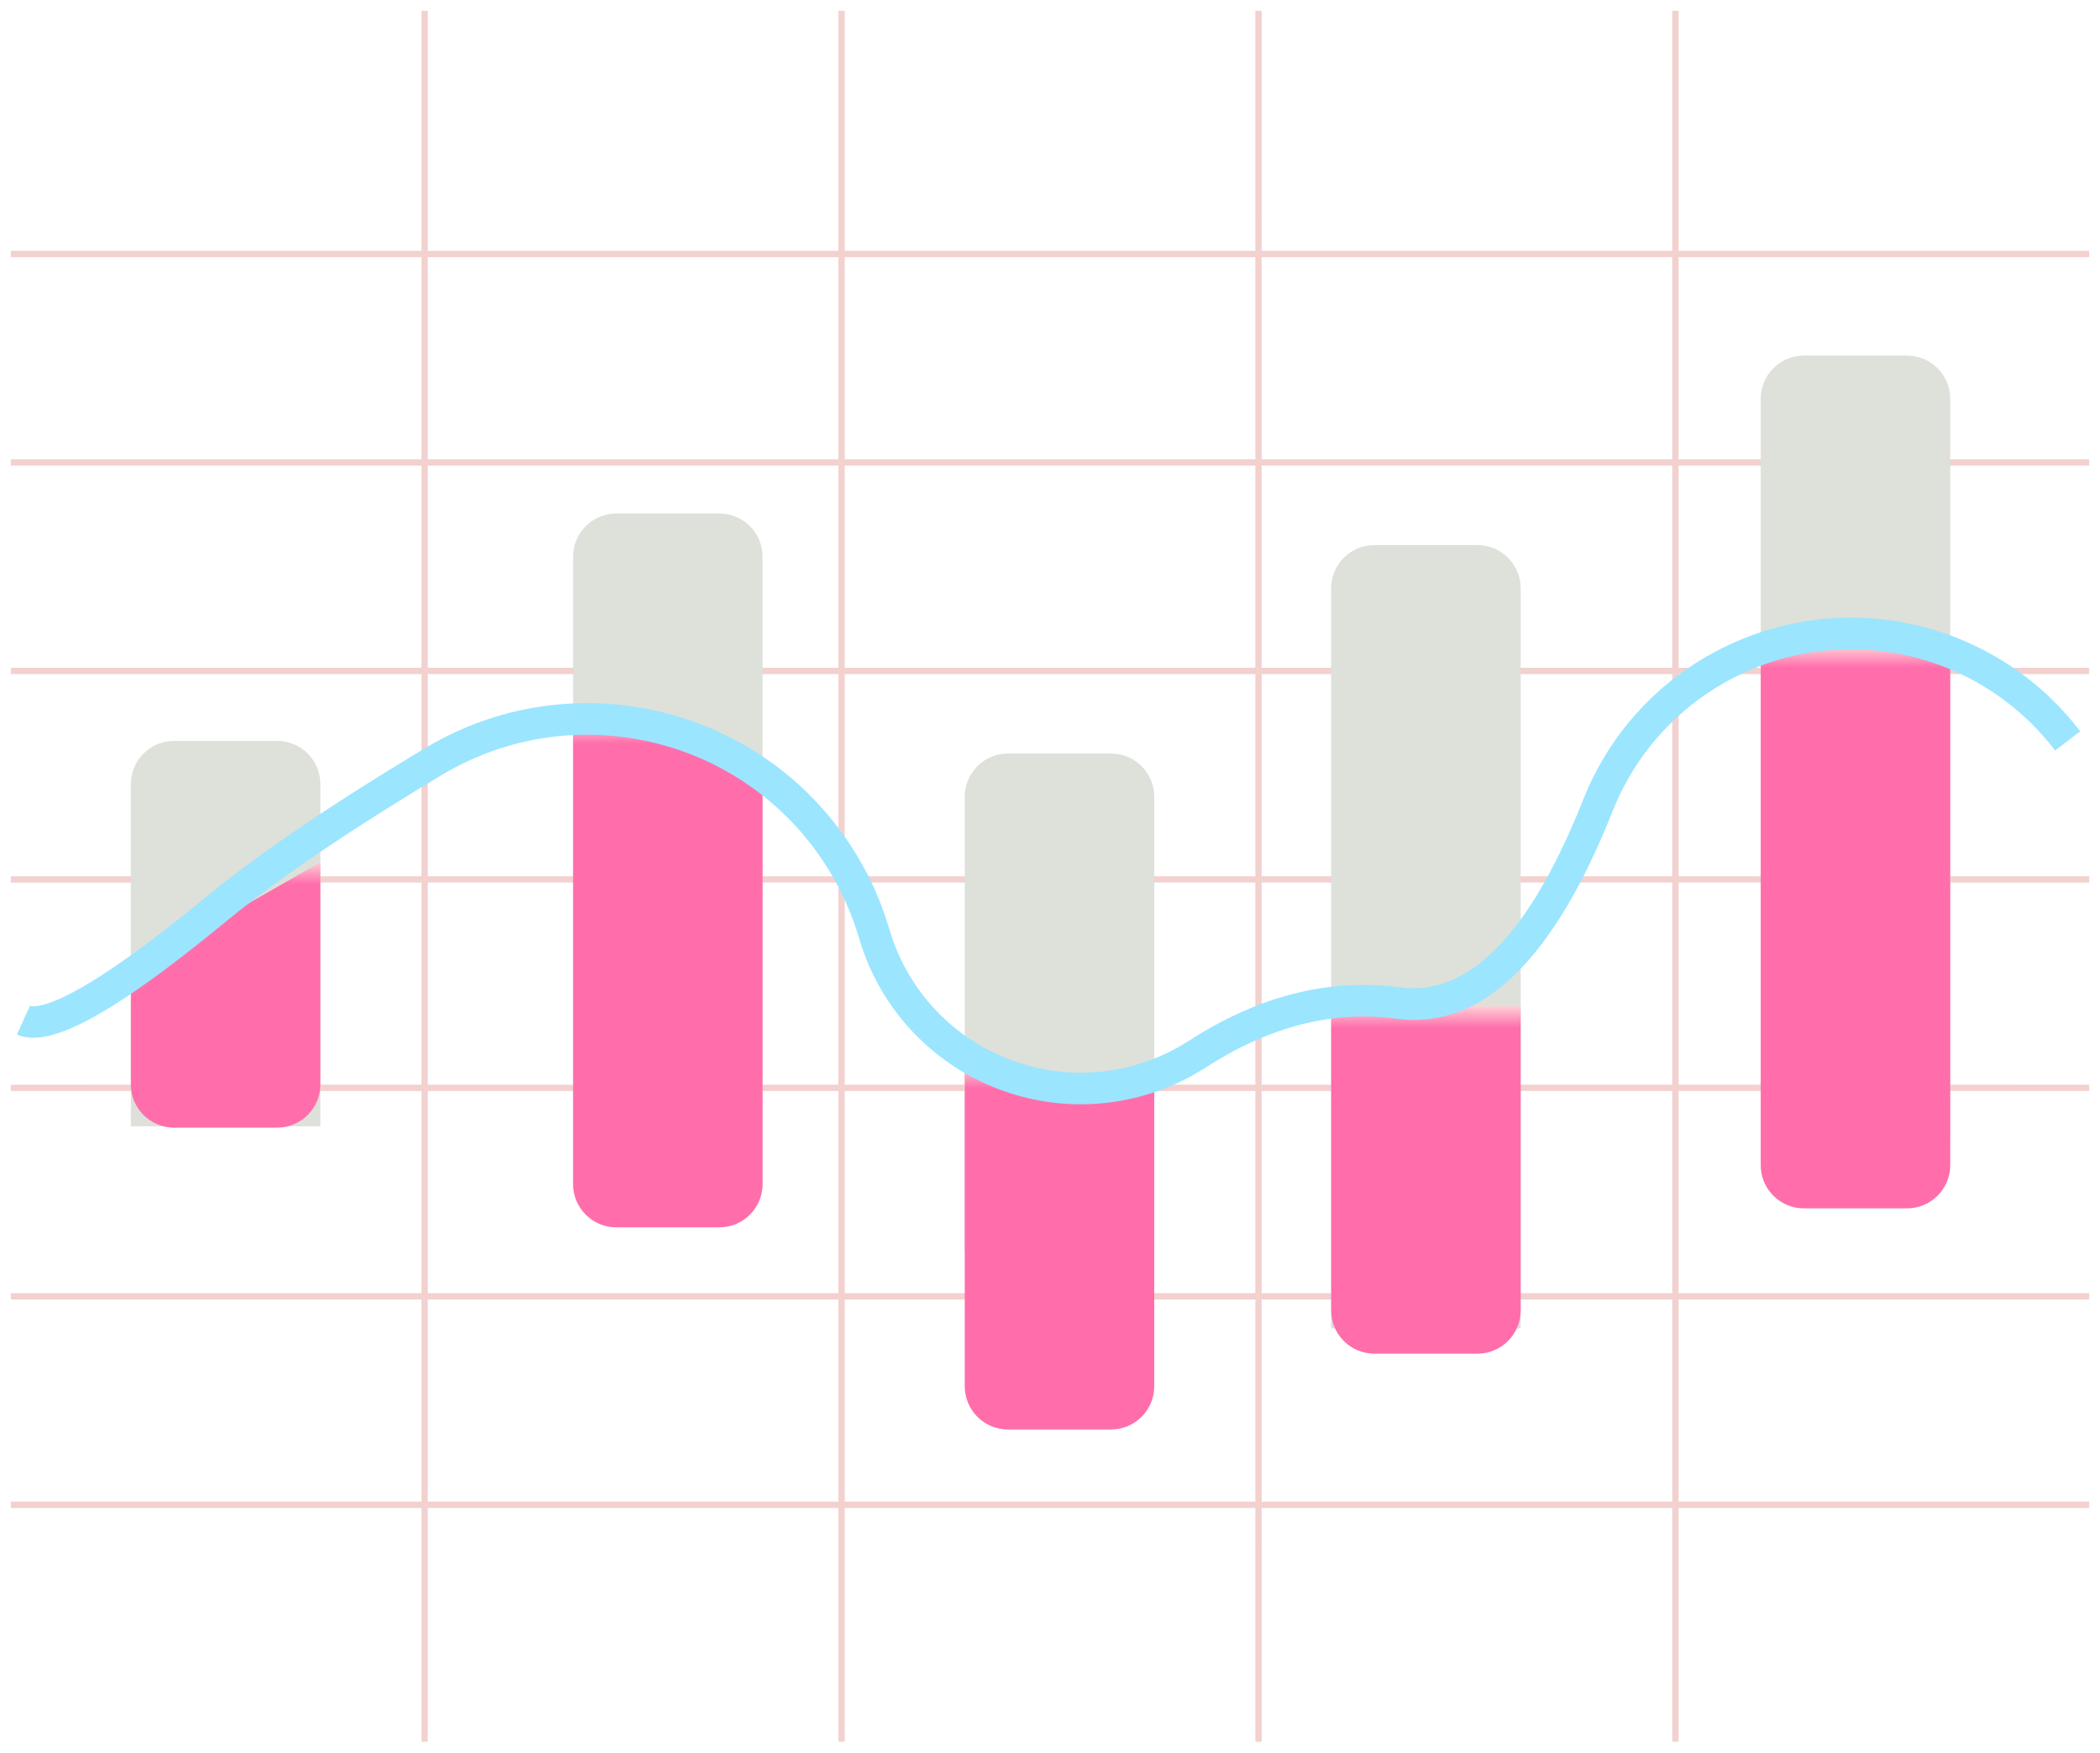
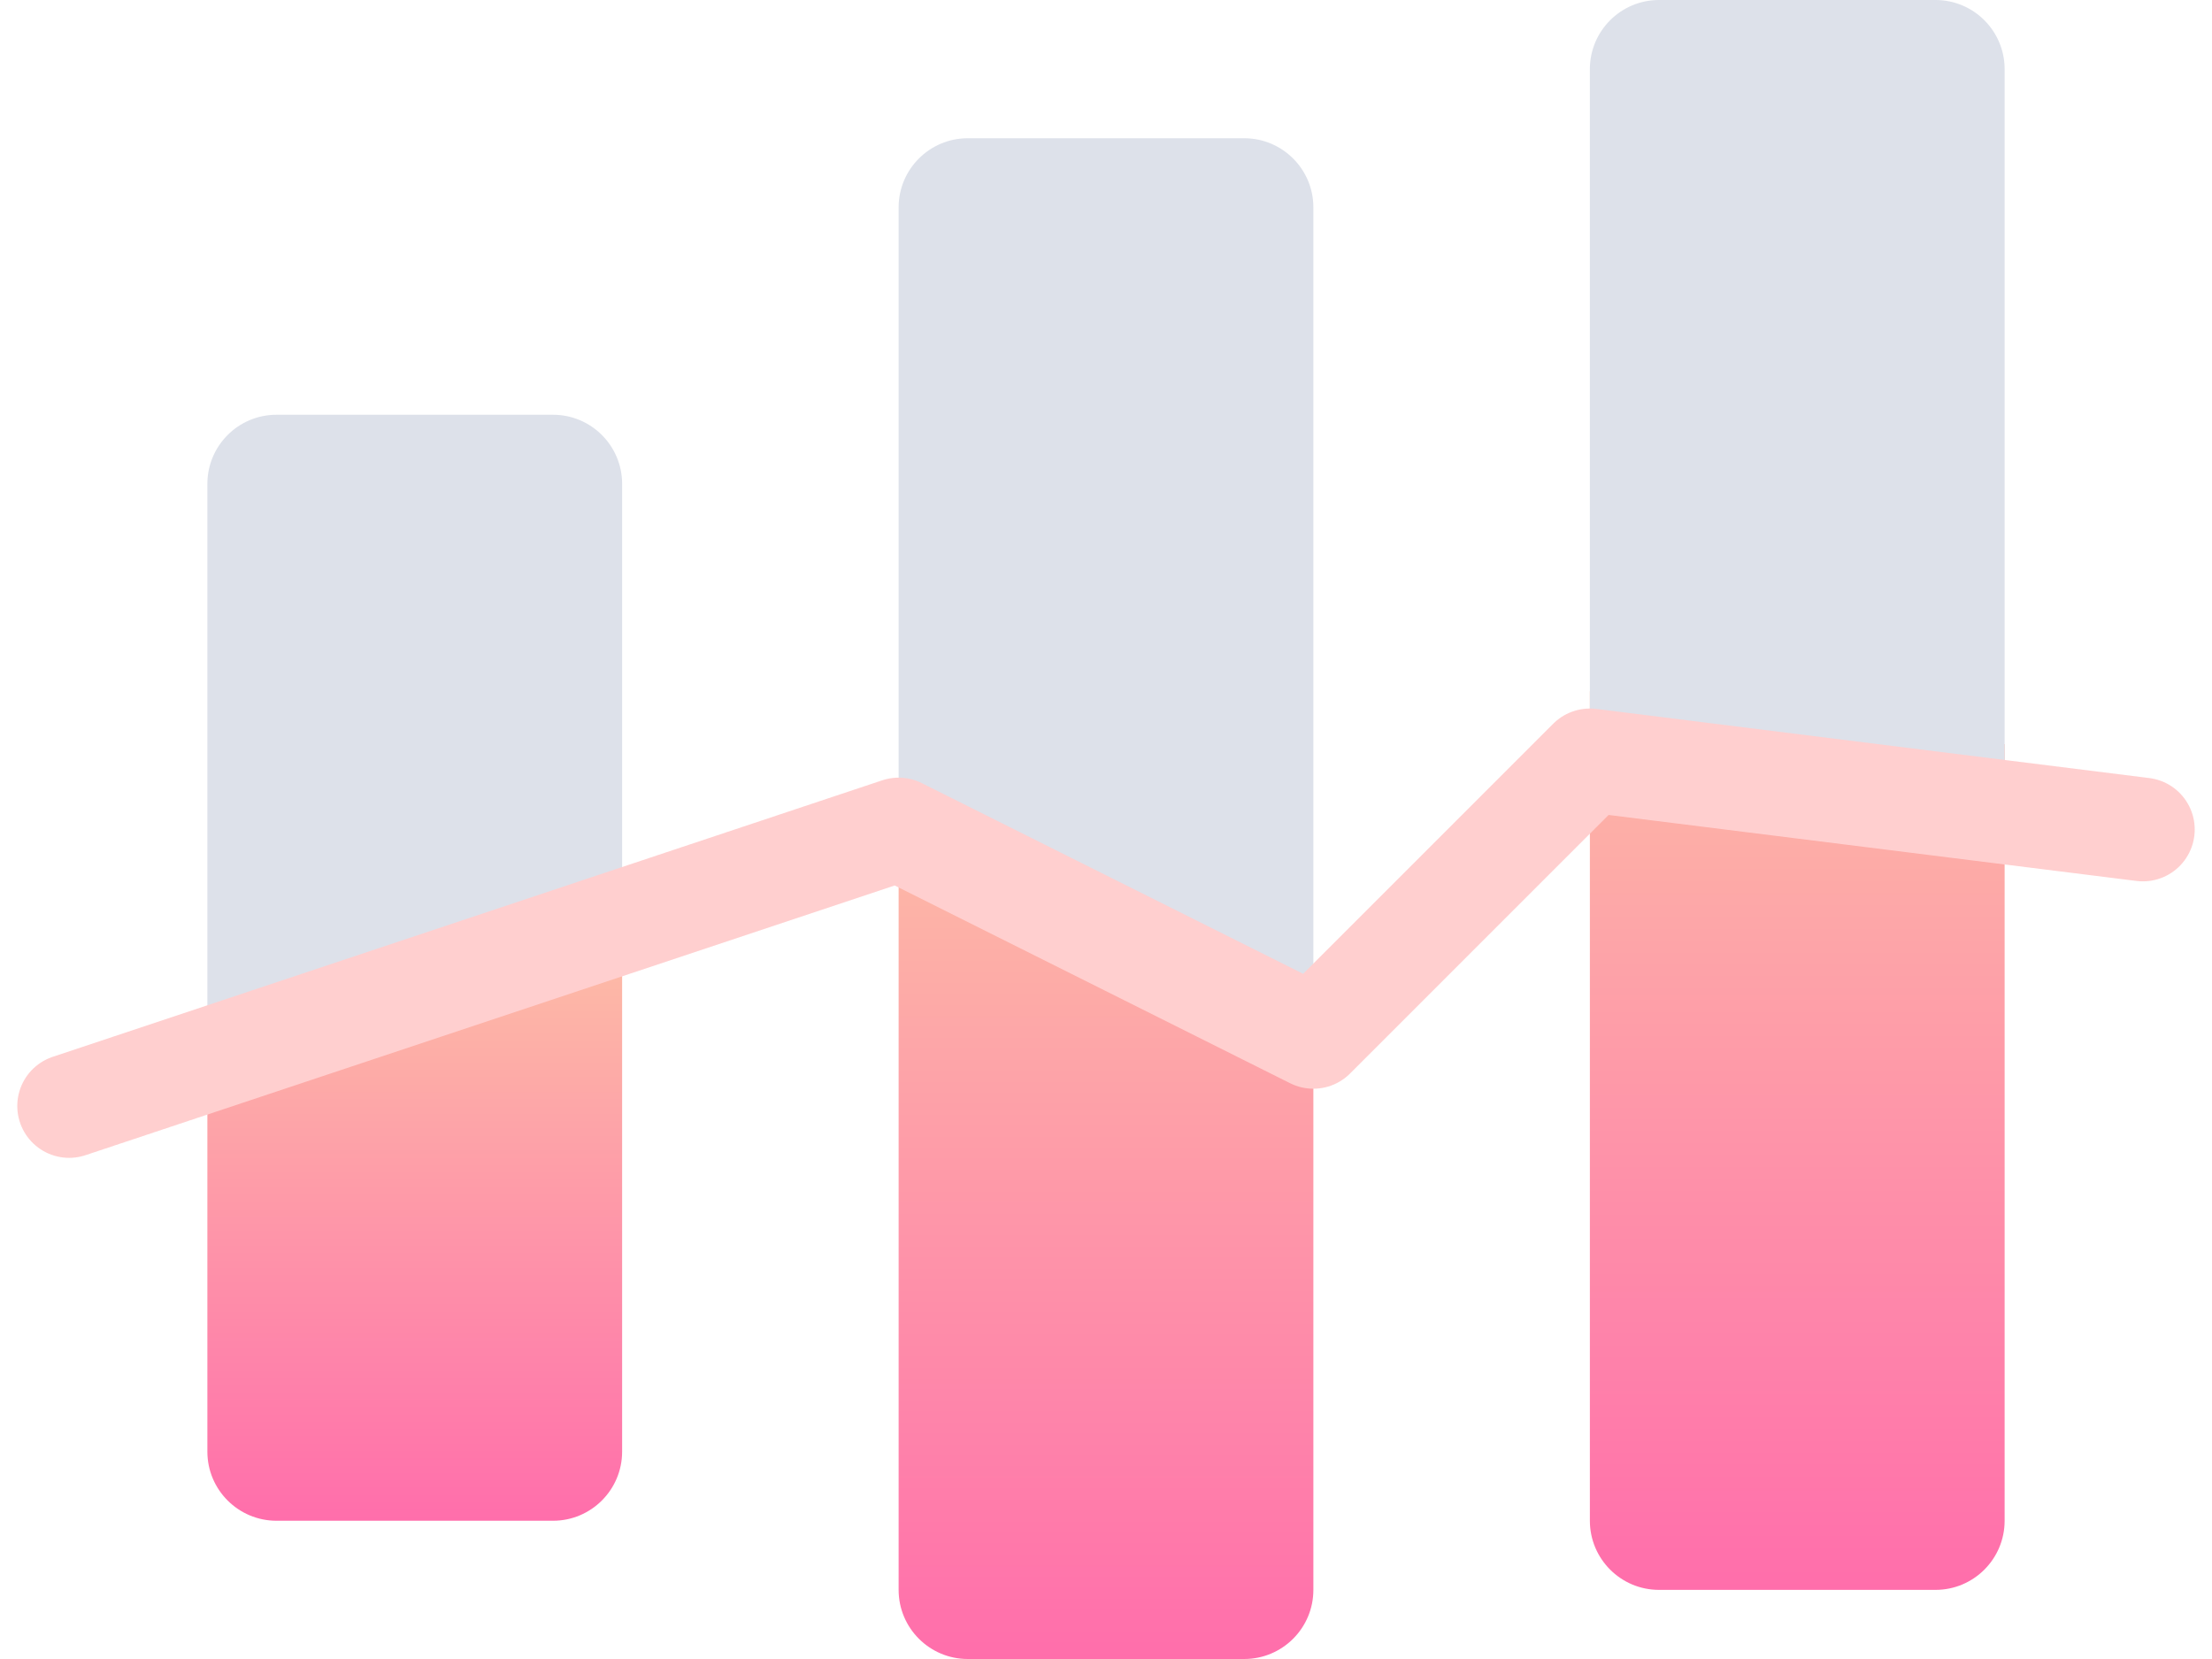
- <svg xmlns="http://www.w3.org/2000/svg" version="1.1" width="100" height="83.455" viewBox="201.499 200.5 97.201 81.119" xml:space="preserve">
+ <svg xmlns="http://www.w3.org/2000/svg" width="32" height="24" viewBox="0 0 32 24" fill="none">
+   <path fill-rule="evenodd" clip-rule="evenodd" d="M3 15.4L9 14V21C9 21.552 8.552 22 8 22H4C3.448 22 3 21.552 3 21V15.4Z" fill="url(#paint0_linear_1_19111)" />
+   <path fill-rule="evenodd" clip-rule="evenodd" d="M13 12L19 15.2V23C19 23.552 18.552 24 18 24H14C13.448 24 13 23.552 13 23V12Z" fill="url(#paint1_linear_1_19111)" />
+   <path fill-rule="evenodd" clip-rule="evenodd" d="M3 7C3 6.448 3.448 6 4 6H8C8.552 6 9 6.448 9 7V11V13.533L3 15V7Z" fill="#DDE1EA" />
+   <path fill-rule="evenodd" clip-rule="evenodd" d="M13 3C13 2.448 13.448 2 14 2H18C18.552 2 19 2.448 19 3V15L13 11.333V3Z" fill="#DDE1EA" />
+   <path fill-rule="evenodd" clip-rule="evenodd" d="M23 10L29 10.765V22C29 22.552 28.552 23 28 23H24C23.448 23 23 22.552 23 22V10Z" fill="url(#paint2_linear_1_19111)" />
+   <path fill-rule="evenodd" clip-rule="evenodd" d="M23 1C23 0.448 23.448 0 24 0H28C28.552 0 29 0.448 29 1V12L23 10.5V1Z" fill="#DDE1EA" />
+   <path d="M1 16L13 12L19 15L23 11L31 12" stroke="#FFCFCF" stroke-width="1.5" stroke-linecap="round" stroke-linejoin="round" />
  <defs>
- </defs>
-   <g transform="matrix(1 0 0 1 250.1 241.06)" id="vImaBbaIYdMnCAhPtKJvg">
-     <path style="stroke: none; stroke-width: 1; stroke-dasharray: none; stroke-linecap: butt; stroke-dashoffset: 0; stroke-linejoin: miter; stroke-miterlimit: 4; fill: rgb(242,209,207); fill-rule: evenodd; opacity: 1;" vector-effect="non-scaling-stroke" transform=" translate(-48.1, -40.06)" d="M 19.299 0 L 19.298 11.111 L 38.305 11.111 L 38.305 0 L 38.598 0 L 38.597 11.111 L 57.603 11.111 L 57.604 0 L 57.897 0 L 57.896 11.111 L 76.902 11.111 L 76.903 0 L 77.195 0 L 77.195 11.111 L 96.201 11.111 L 96.201 11.404 L 77.195 11.403 L 77.195 20.76 L 96.201 20.761 L 96.201 21.053 L 77.195 21.053 L 77.195 30.41 L 96.201 30.41 L 96.201 30.703 L 77.195 30.702 L 77.195 40.059 L 96.201 40.06 L 96.201 40.352 L 77.195 40.351 L 77.195 49.708 L 96.201 49.709 L 96.201 50.001 L 77.195 50.001 L 77.195 59.358 L 96.201 59.358 L 96.201 59.651 L 77.195 59.65 L 77.195 69.007 L 96.201 69.008 L 96.201 69.3 L 77.195 69.3 L 77.195 80.119 L 76.903 80.119 L 76.902 69.3 L 57.896 69.3 L 57.897 80.119 L 57.604 80.119 L 57.603 69.3 L 38.597 69.3 L 38.598 80.119 L 38.305 80.119 L 38.305 69.3 L 19.298 69.3 L 19.299 80.119 L 19.007 80.119 L 19.006 69.3 L 0 69.3 L 0 69.008 L 19.006 69.007 L 19.006 59.65 L 0 59.651 L 0 59.358 L 19.006 59.358 L 19.006 50.001 L 0 50.001 L 0 49.709 L 19.006 49.708 L 19.006 40.351 L 0 40.352 L 0 40.06 L 19.006 40.059 L 19.006 30.702 L 0 30.703 L 0 30.41 L 19.006 30.41 L 19.006 21.053 L 0 21.053 L 0 20.761 L 19.006 20.76 L 19.006 11.403 L 0 11.404 L 0 11.111 L 19.006 11.111 L 19.007 -1.7763568394002505e-15 L 19.299 -1.7763568394002505e-15 z M 38.305 59.65 L 19.298 59.65 L 19.298 69.007 L 38.305 69.007 L 38.305 59.65 z M 57.603 59.65 L 38.597 59.65 L 38.597 69.007 L 57.603 69.007 L 57.603 59.65 z M 76.902 59.65 L 57.896 59.65 L 57.896 69.007 L 76.902 69.007 L 76.902 59.65 z M 38.305 50.001 L 19.298 50.001 L 19.298 59.358 L 38.305 59.358 L 38.305 50.001 z M 57.603 50.001 L 38.597 50.001 L 38.597 59.358 L 57.603 59.358 L 57.603 50.001 z M 76.902 50.001 L 57.896 50.001 L 57.896 59.358 L 76.902 59.358 L 76.902 50.001 z M 38.305 40.351 L 19.298 40.351 L 19.298 49.708 L 38.305 49.708 L 38.305 40.351 z M 57.603 40.351 L 38.597 40.351 L 38.597 49.708 L 57.603 49.708 L 57.603 40.351 z M 76.902 40.351 L 57.896 40.351 L 57.896 49.708 L 76.902 49.708 L 76.902 40.351 z M 38.305 30.702 L 19.298 30.702 L 19.298 40.059 L 38.305 40.059 L 38.305 30.702 z M 57.603 30.702 L 38.597 30.702 L 38.597 40.059 L 57.603 40.059 L 57.603 30.702 z M 76.902 30.702 L 57.896 30.702 L 57.896 40.059 L 76.902 40.059 L 76.902 30.702 z M 38.305 21.053 L 19.298 21.053 L 19.298 30.41 L 38.305 30.41 L 38.305 21.053 z M 57.603 21.053 L 38.597 21.053 L 38.597 30.41 L 57.603 30.41 L 57.603 21.053 z M 76.902 21.053 L 57.896 21.053 L 57.896 30.41 L 76.902 30.41 L 76.902 21.053 z M 38.305 11.403 L 19.298 11.403 L 19.298 20.76 L 38.305 20.76 L 38.305 11.403 z M 57.603 11.403 L 38.597 11.403 L 38.597 20.76 L 57.603 20.76 L 57.603 11.403 z M 76.902 11.403 L 57.896 11.403 L 57.896 20.76 L 76.902 20.76 L 76.902 11.403 z" stroke-linecap="round" />
-   </g>
-   <g transform="matrix(1 0 0 1 211.94 243.71)" id="Su9W69aT8ft0EelZyP7vv">
-     <path style="stroke: none; stroke-width: 1; stroke-dasharray: none; stroke-linecap: butt; stroke-dashoffset: 0; stroke-linejoin: miter; stroke-miterlimit: 4; fill: rgb(222,224,218); fill-rule: evenodd; opacity: 1;" vector-effect="non-scaling-stroke" transform=" translate(-9.94, -43.71)" d="M 7.556 34.796 L 12.328 34.796 C 13.432 34.796 14.328 35.691 14.328 36.796 L 14.328 52.633 L 5.556 52.633 L 5.556 36.796 C 5.556 35.691 6.451 34.796 7.556 34.796 z" stroke-linecap="round" />
-   </g>
-   <g transform="matrix(1 0 0 1 211.94 246.56)" id="VFLd5NNpJWe218mdDZFFK">
-     <linearGradient id="SVGID_97" gradientUnits="userSpaceOnUse" gradientTransform="matrix(1 0 0 1 5.56 40.42)" x1="0.5" y1="1" x2="0.5" y2="-0.326">
-       <stop offset="0%" style="stop-color:rgb(255,110,171);stop-opacity: 1" />
-       <stop offset="100%" style="stop-color:rgb(253,239,230);stop-opacity: 1" />
-       <stop offset="100%" style="stop-color:rgb(252,210,165);stop-opacity: 1" />
+     <linearGradient id="paint0_linear_1_19111" x1="9.977" y1="22" x2="9.977" y2="11.394" gradientUnits="userSpaceOnUse">
+       <stop stop-color="#FF6EAB" />
+       <stop offset="1" stop-color="#FCD2A5" />
+       <stop offset="1" stop-color="#FDEFE6" />
    </linearGradient>
-     <path style="stroke: none; stroke-width: 1; stroke-dasharray: none; stroke-linecap: butt; stroke-dashoffset: 0; stroke-linejoin: miter; stroke-miterlimit: 4; fill: url(#SVGID_97); fill-rule: evenodd; opacity: 1;" vector-effect="non-scaling-stroke" transform=" translate(-9.94, -46.56)" d="M 5.556 45.423 L 14.328 40.416 L 14.328 50.697 C 14.328 51.802 13.432 52.697 12.328 52.697 L 7.556 52.697 C 6.451 52.697 5.556 51.802 5.556 50.697 L 5.556 45.423 z" stroke-linecap="round" />
-   </g>
-   <g transform="matrix(1 0 0 1 232.41 230.26)" id="_KnHKj5HvC4U5vYNw1LvY">
-     <path style="stroke: none; stroke-width: 1; stroke-dasharray: none; stroke-linecap: butt; stroke-dashoffset: 0; stroke-linejoin: miter; stroke-miterlimit: 4; fill: rgb(222,224,218); fill-rule: evenodd; opacity: 1;" vector-effect="non-scaling-stroke" transform=" translate(-30.41, -30.26)" d="M 28.024 24.27 L 32.796 24.27 C 33.901 24.27 34.796 25.165 34.796 26.27 L 34.796 36.259 L 26.024 34.797 L 26.024 26.27 C 26.024 25.165 26.919 24.27 28.024 24.27 z" stroke-linecap="round" />
-   </g>
-   <g transform="matrix(1 0 0 1 267.5 243.86)" id="vznDlSX3NSq6C37ztTDp4">
-     <path style="stroke: none; stroke-width: 1; stroke-dasharray: none; stroke-linecap: butt; stroke-dashoffset: 0; stroke-linejoin: miter; stroke-miterlimit: 4; fill: rgb(222,224,218); fill-rule: evenodd; opacity: 1;" vector-effect="non-scaling-stroke" transform=" translate(-65.5, -43.86)" d="M 63.113 25.732 L 67.885 25.732 C 68.99 25.732 69.885 26.627 69.885 27.732 L 69.885 61.99 L 61.113 61.99 L 61.113 27.732 C 61.113 26.627 62.008 25.732 63.113 25.732 z" stroke-linecap="round" />
-   </g>
-   <g transform="matrix(1 0 0 1 287.38 235.09)" id="4IgOc4WYdc3TJuoW8EzKw">
-     <path style="stroke: none; stroke-width: 1; stroke-dasharray: none; stroke-linecap: butt; stroke-dashoffset: 0; stroke-linejoin: miter; stroke-miterlimit: 4; fill: rgb(222,224,218); fill-rule: evenodd; opacity: 1;" vector-effect="non-scaling-stroke" transform=" translate(-85.38, -35.09)" d="M 82.996 16.96 L 87.768 16.96 C 88.873 16.96 89.768 17.855 89.768 18.96 L 89.768 53.218 L 80.996 53.218 L 80.996 18.96 C 80.996 17.855 81.891 16.96 82.996 16.96 z" stroke-linecap="round" />
-   </g>
-   <g transform="matrix(1 0 0 1 232.41 245.62)" id="w9mnVSu-DhHnJP5EAHi2J">
-     <linearGradient id="SVGID_98" gradientUnits="userSpaceOnUse" gradientTransform="matrix(1 0 0 1 26.02 33.92)" x1="0.5" y1="1" x2="0.5" y2="-0.326">
-       <stop offset="0%" style="stop-color:rgb(255,110,171);stop-opacity: 1" />
-       <stop offset="100%" style="stop-color:rgb(253,239,230);stop-opacity: 1" />
-       <stop offset="100%" style="stop-color:rgb(252,210,165);stop-opacity: 1" />
+     <linearGradient id="paint1_linear_1_19111" x1="19.977" y1="24" x2="19.977" y2="8.091" gradientUnits="userSpaceOnUse">
+       <stop stop-color="#FF6EAB" />
+       <stop offset="1" stop-color="#FCD2A5" />
+       <stop offset="1" stop-color="#FDEFE6" />
    </linearGradient>
-     <path style="stroke: none; stroke-width: 1; stroke-dasharray: none; stroke-linecap: butt; stroke-dashoffset: 0; stroke-linejoin: miter; stroke-miterlimit: 4; fill: url(#SVGID_98); fill-rule: evenodd; opacity: 1;" vector-effect="non-scaling-stroke" transform=" translate(-30.41, -45.62)" d="M 26.024 33.919 L 34.796 35.673 L 34.796 55.311 C 34.796 56.416 33.901 57.311 32.796 57.311 L 28.024 57.311 C 26.919 57.311 26.024 56.416 26.024 55.311 L 26.024 33.919 z" stroke-linecap="round" />
-   </g>
-   <g transform="matrix(1 0 0 1 267.5 255.12)" id="DzB-L_LzKU6mMyE-UmU1m">
-     <linearGradient id="SVGID_99" gradientUnits="userSpaceOnUse" gradientTransform="matrix(1 0 0 1 61.11 47.08)" x1="0.5" y1="1" x2="0.5" y2="-0.326">
-       <stop offset="0%" style="stop-color:rgb(255,110,171);stop-opacity: 1" />
-       <stop offset="100%" style="stop-color:rgb(253,239,230);stop-opacity: 1" />
-       <stop offset="100%" style="stop-color:rgb(252,210,165);stop-opacity: 1" />
+     <linearGradient id="paint2_linear_1_19111" x1="29.977" y1="23" x2="29.977" y2="5.765" gradientUnits="userSpaceOnUse">
+       <stop stop-color="#FF6EAB" />
+       <stop offset="1" stop-color="#FCD2A5" />
+       <stop offset="1" stop-color="#FDEFE6" />
    </linearGradient>
-     <path style="stroke: none; stroke-width: 1; stroke-dasharray: none; stroke-linecap: butt; stroke-dashoffset: 0; stroke-linejoin: miter; stroke-miterlimit: 4; fill: url(#SVGID_99); fill-rule: evenodd; opacity: 1;" vector-effect="non-scaling-stroke" transform=" translate(-65.5, -55.12)" d="M 61.113 47.077 L 69.885 47.077 L 69.885 61.159 C 69.885 62.264 68.99 63.159 67.885 63.159 L 65.499 63.159 L 63.113 63.159 C 62.008 63.159 61.113 62.264 61.113 61.159 L 61.113 47.077 z" stroke-linecap="round" />
-   </g>
-   <g transform="matrix(1 0 0 1 287.38 243.42)" id="fZl4kOh4OV83xZ4zZBQ85">
-     <linearGradient id="SVGID_100" gradientUnits="userSpaceOnUse" gradientTransform="matrix(1 0 0 1 81 30.41)" x1="0.5" y1="1" x2="0.5" y2="-0.326">
-       <stop offset="0%" style="stop-color:rgb(255,110,171);stop-opacity: 1" />
-       <stop offset="100%" style="stop-color:rgb(253,239,230);stop-opacity: 1" />
-       <stop offset="100%" style="stop-color:rgb(252,210,165);stop-opacity: 1" />
-     </linearGradient>
-     <path style="stroke: none; stroke-width: 1; stroke-dasharray: none; stroke-linecap: butt; stroke-dashoffset: 0; stroke-linejoin: miter; stroke-miterlimit: 4; fill: url(#SVGID_100); fill-rule: evenodd; opacity: 1;" vector-effect="non-scaling-stroke" transform=" translate(-85.38, -43.42)" d="M 80.996 30.41 L 89.768 30.41 L 89.768 54.434 C 89.768 55.539 88.873 56.434 87.768 56.434 L 82.996 56.434 C 81.891 56.434 80.996 55.539 80.996 54.434 L 80.996 30.41 z" stroke-linecap="round" />
-   </g>
-   <g transform="matrix(1 0 0 1 250.54 246.93)" id="Xa6PeBhwqnZPRUxmakiEI">
-     <path style="stroke: none; stroke-width: 1; stroke-dasharray: none; stroke-linecap: butt; stroke-dashoffset: 0; stroke-linejoin: miter; stroke-miterlimit: 4; fill: rgb(222,224,218); fill-rule: evenodd; opacity: 1;" vector-effect="non-scaling-stroke" transform=" translate(-48.54, -46.93)" d="M 46.153 35.381 L 50.925 35.381 C 52.03 35.381 52.925 36.276 52.925 37.381 L 52.925 58.481 L 44.153 58.481 L 44.153 37.381 C 44.153 36.276 45.048 35.381 46.153 35.381 z" stroke-linecap="round" />
-   </g>
-   <g transform="matrix(1 0 0 1 250.54 258.26)" id="aV0PTKUdD_uSaV05-xUQ2">
-     <linearGradient id="SVGID_101" gradientUnits="userSpaceOnUse" gradientTransform="matrix(1 0 0 1 44.15 49.86)" x1="0.5" y1="1" x2="0.5" y2="-0.326">
-       <stop offset="0%" style="stop-color:rgb(255,110,171);stop-opacity: 1" />
-       <stop offset="100%" style="stop-color:rgb(253,239,230);stop-opacity: 1" />
-       <stop offset="100%" style="stop-color:rgb(252,210,165);stop-opacity: 1" />
-     </linearGradient>
-     <path style="stroke: none; stroke-width: 1; stroke-dasharray: none; stroke-linecap: butt; stroke-dashoffset: 0; stroke-linejoin: miter; stroke-miterlimit: 4; fill: url(#SVGID_101); fill-rule: evenodd; opacity: 1;" vector-effect="non-scaling-stroke" transform=" translate(-48.54, -58.26)" d="M 44.153 49.855 L 52.925 50.586 L 52.925 64.668 C 52.925 65.773 52.03 66.668 50.925 66.668 L 46.153 66.668 C 45.048 66.668 44.153 65.773 44.153 64.668 L 44.153 49.855 z" stroke-linecap="round" />
-   </g>
-   <g transform="matrix(1 0 0 1 250.03 240.35)" id="FKeYDuJNy_68-H6MGt42Z">
-     <path style="stroke: none; stroke-width: 1; stroke-dasharray: none; stroke-linecap: butt; stroke-dashoffset: 0; stroke-linejoin: miter; stroke-miterlimit: 4; fill: rgb(155,229,255); fill-rule: nonzero; opacity: 1;" vector-effect="non-scaling-stroke" transform=" translate(-48.03, -40.35)" d="M 90.09 30.033 C 92.287 30.904 94.211 32.344 95.668 34.202 L 95.785 34.353 L 94.621 35.239 C 93.313 33.519 91.56 32.189 89.551 31.392 C 83.457 28.975 76.557 31.955 74.14 38.049 C 71.449 44.833 68.17 48.122 64.246 47.67 L 64.127 47.655 C 61.191 47.262 58.264 48.005 55.322 49.904 C 54.459 50.462 53.519 50.892 52.533 51.181 C 46.924 52.827 41.045 49.662 39.315 44.101 L 39.264 43.932 C 38.95 42.863 38.502 41.839 37.929 40.883 C 34.207 34.672 26.153 32.654 19.942 36.376 L 19.425 36.688 L 18.917 36.996 L 18.419 37.301 L 17.93 37.604 L 17.45 37.903 C 17.371 37.953 17.292 38.002 17.214 38.052 L 16.748 38.347 L 16.292 38.638 L 15.845 38.927 L 15.408 39.213 L 14.98 39.496 L 14.561 39.776 L 14.152 40.053 L 13.752 40.327 L 13.362 40.598 L 12.981 40.866 C 12.918 40.91 12.856 40.955 12.794 40.999 L 12.427 41.262 L 12.07 41.523 C 12.011 41.566 11.953 41.609 11.895 41.652 L 11.551 41.908 L 11.217 42.161 C 11.163 42.202 11.108 42.244 11.054 42.286 L 10.734 42.534 C 10.682 42.575 10.63 42.616 10.578 42.657 L 10.272 42.901 C 10.222 42.942 10.172 42.982 10.123 43.022 L 9.673 43.39 L 9.374 43.633 L 8.935 43.986 L 8.507 44.325 L 8.09 44.652 L 7.684 44.965 L 7.288 45.265 L 7.03 45.458 L 6.651 45.736 L 6.405 45.914 L 6.044 46.171 L 5.809 46.334 L 5.578 46.492 L 5.352 46.644 L 5.13 46.79 L 4.913 46.93 L 4.701 47.064 L 4.492 47.193 L 4.288 47.315 L 4.088 47.432 L 3.893 47.543 L 3.702 47.648 C 3.639 47.682 3.577 47.715 3.515 47.747 L 3.333 47.84 L 3.154 47.927 C 3.037 47.984 2.922 48.036 2.81 48.084 L 2.644 48.154 C 2.589 48.176 2.535 48.198 2.482 48.218 L 2.324 48.276 C 2.168 48.331 2.019 48.377 1.875 48.415 L 1.733 48.449 C 1.174 48.576 0.709 48.561 0.331 48.405 L 0.284 48.384 L 0.887 47.053 C 0.987 47.098 1.22 47.092 1.584 46.987 C 2.035 46.856 2.614 46.59 3.311 46.189 C 3.383 46.147 3.457 46.104 3.531 46.059 L 3.759 45.922 C 3.798 45.898 3.836 45.874 3.875 45.85 L 4.113 45.7 L 4.359 45.541 C 4.4 45.514 4.442 45.486 4.484 45.459 L 4.739 45.287 C 4.783 45.258 4.826 45.229 4.87 45.199 L 5.136 45.015 L 5.409 44.823 L 5.689 44.622 L 5.976 44.413 L 6.27 44.196 L 6.571 43.971 L 7.035 43.617 L 7.353 43.37 L 7.679 43.115 L 8.011 42.852 L 8.35 42.58 C 8.407 42.534 8.464 42.488 8.522 42.441 L 8.871 42.157 L 9.048 42.012 C 9.248 41.848 9.454 41.682 9.665 41.515 L 9.988 41.262 C 10.043 41.22 10.098 41.177 10.153 41.134 L 10.49 40.877 L 10.836 40.617 C 10.952 40.53 11.071 40.442 11.191 40.354 L 11.556 40.088 L 11.93 39.819 C 12.056 39.729 12.184 39.639 12.313 39.548 L 12.706 39.273 L 13.108 38.995 L 13.52 38.715 L 13.941 38.432 L 14.371 38.145 L 14.811 37.856 L 15.26 37.564 L 15.718 37.269 L 16.186 36.971 C 16.265 36.921 16.344 36.871 16.424 36.821 L 16.906 36.519 L 17.397 36.214 L 17.898 35.906 L 18.408 35.594 L 18.927 35.28 C 19.015 35.228 19.102 35.175 19.19 35.122 C 26.095 30.985 35.045 33.228 39.183 40.132 C 39.777 41.123 40.251 42.181 40.595 43.284 L 40.667 43.521 C 42.102 48.412 47.23 51.213 52.121 49.778 C 52.972 49.528 53.783 49.157 54.529 48.676 C 57.695 46.631 60.909 45.794 64.147 46.184 L 64.321 46.206 C 66.723 46.528 68.96 44.934 71.003 41.307 L 71.161 41.02 C 71.557 40.293 71.946 39.489 72.327 38.606 L 72.479 38.249 C 72.529 38.129 72.58 38.007 72.63 37.884 L 72.781 37.51 C 75.496 30.665 83.246 27.318 90.091 30.033 z" stroke-linecap="round" />
-   </g>
+   </defs>
</svg>
